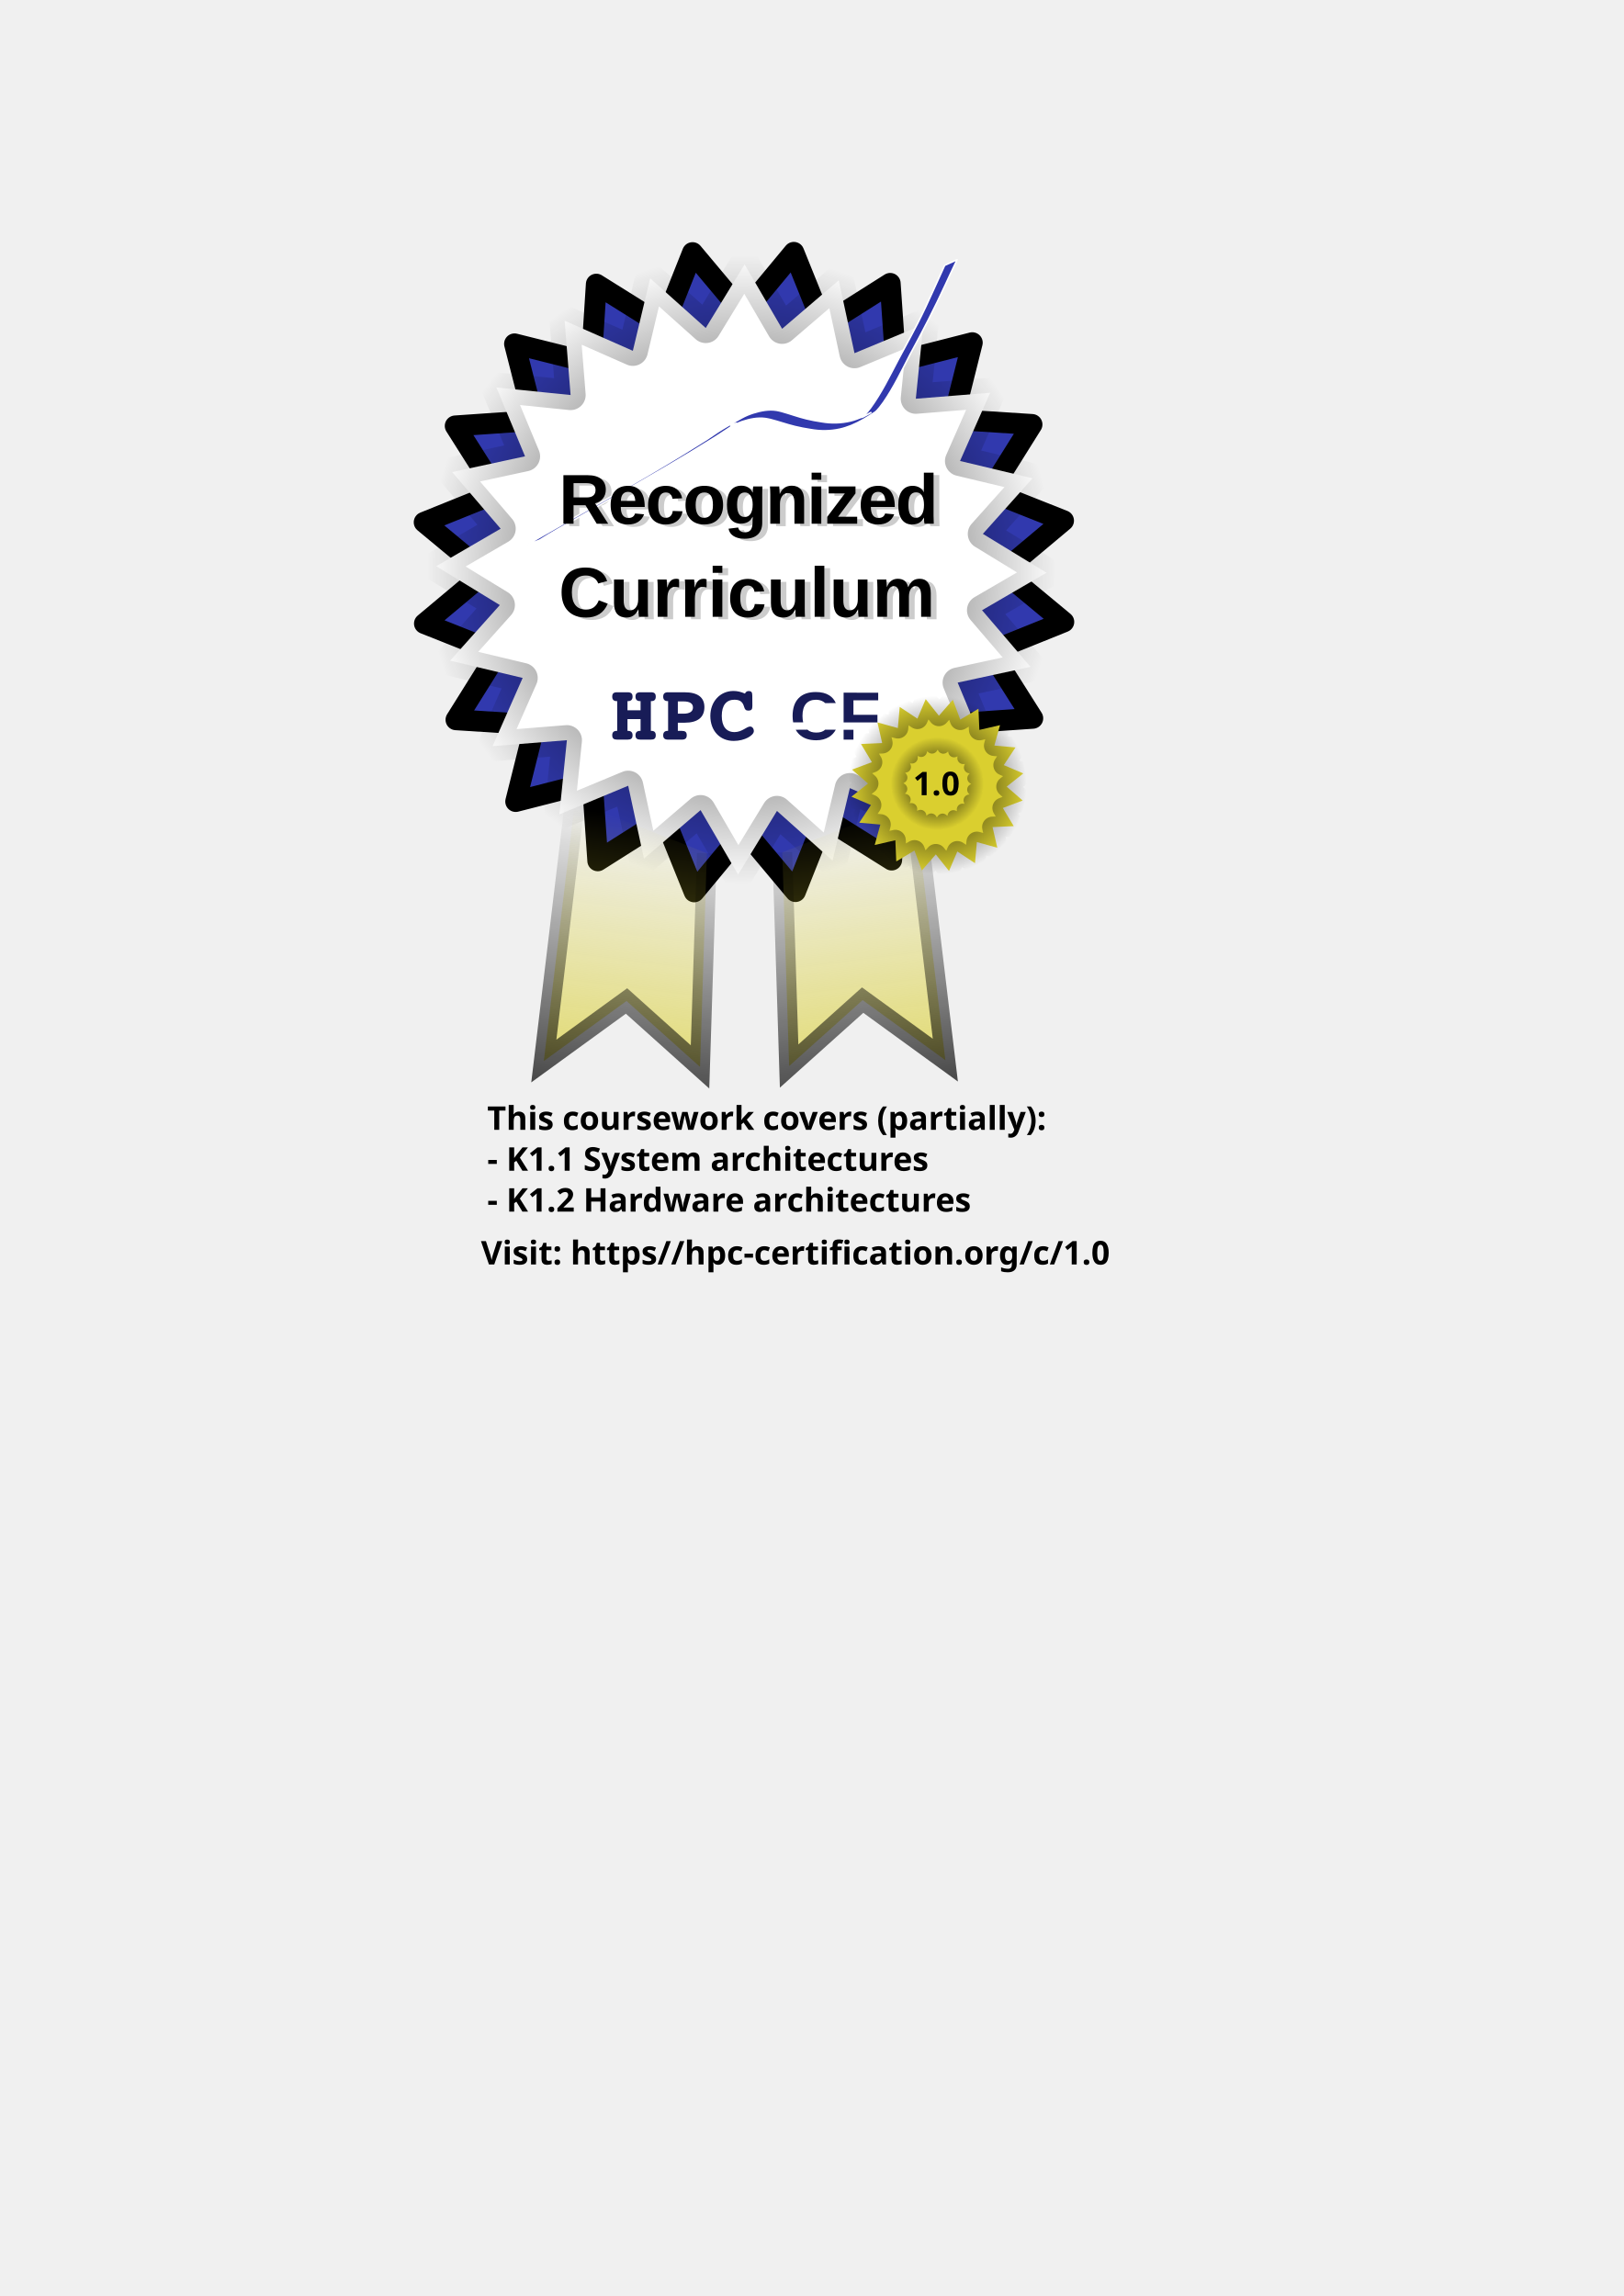
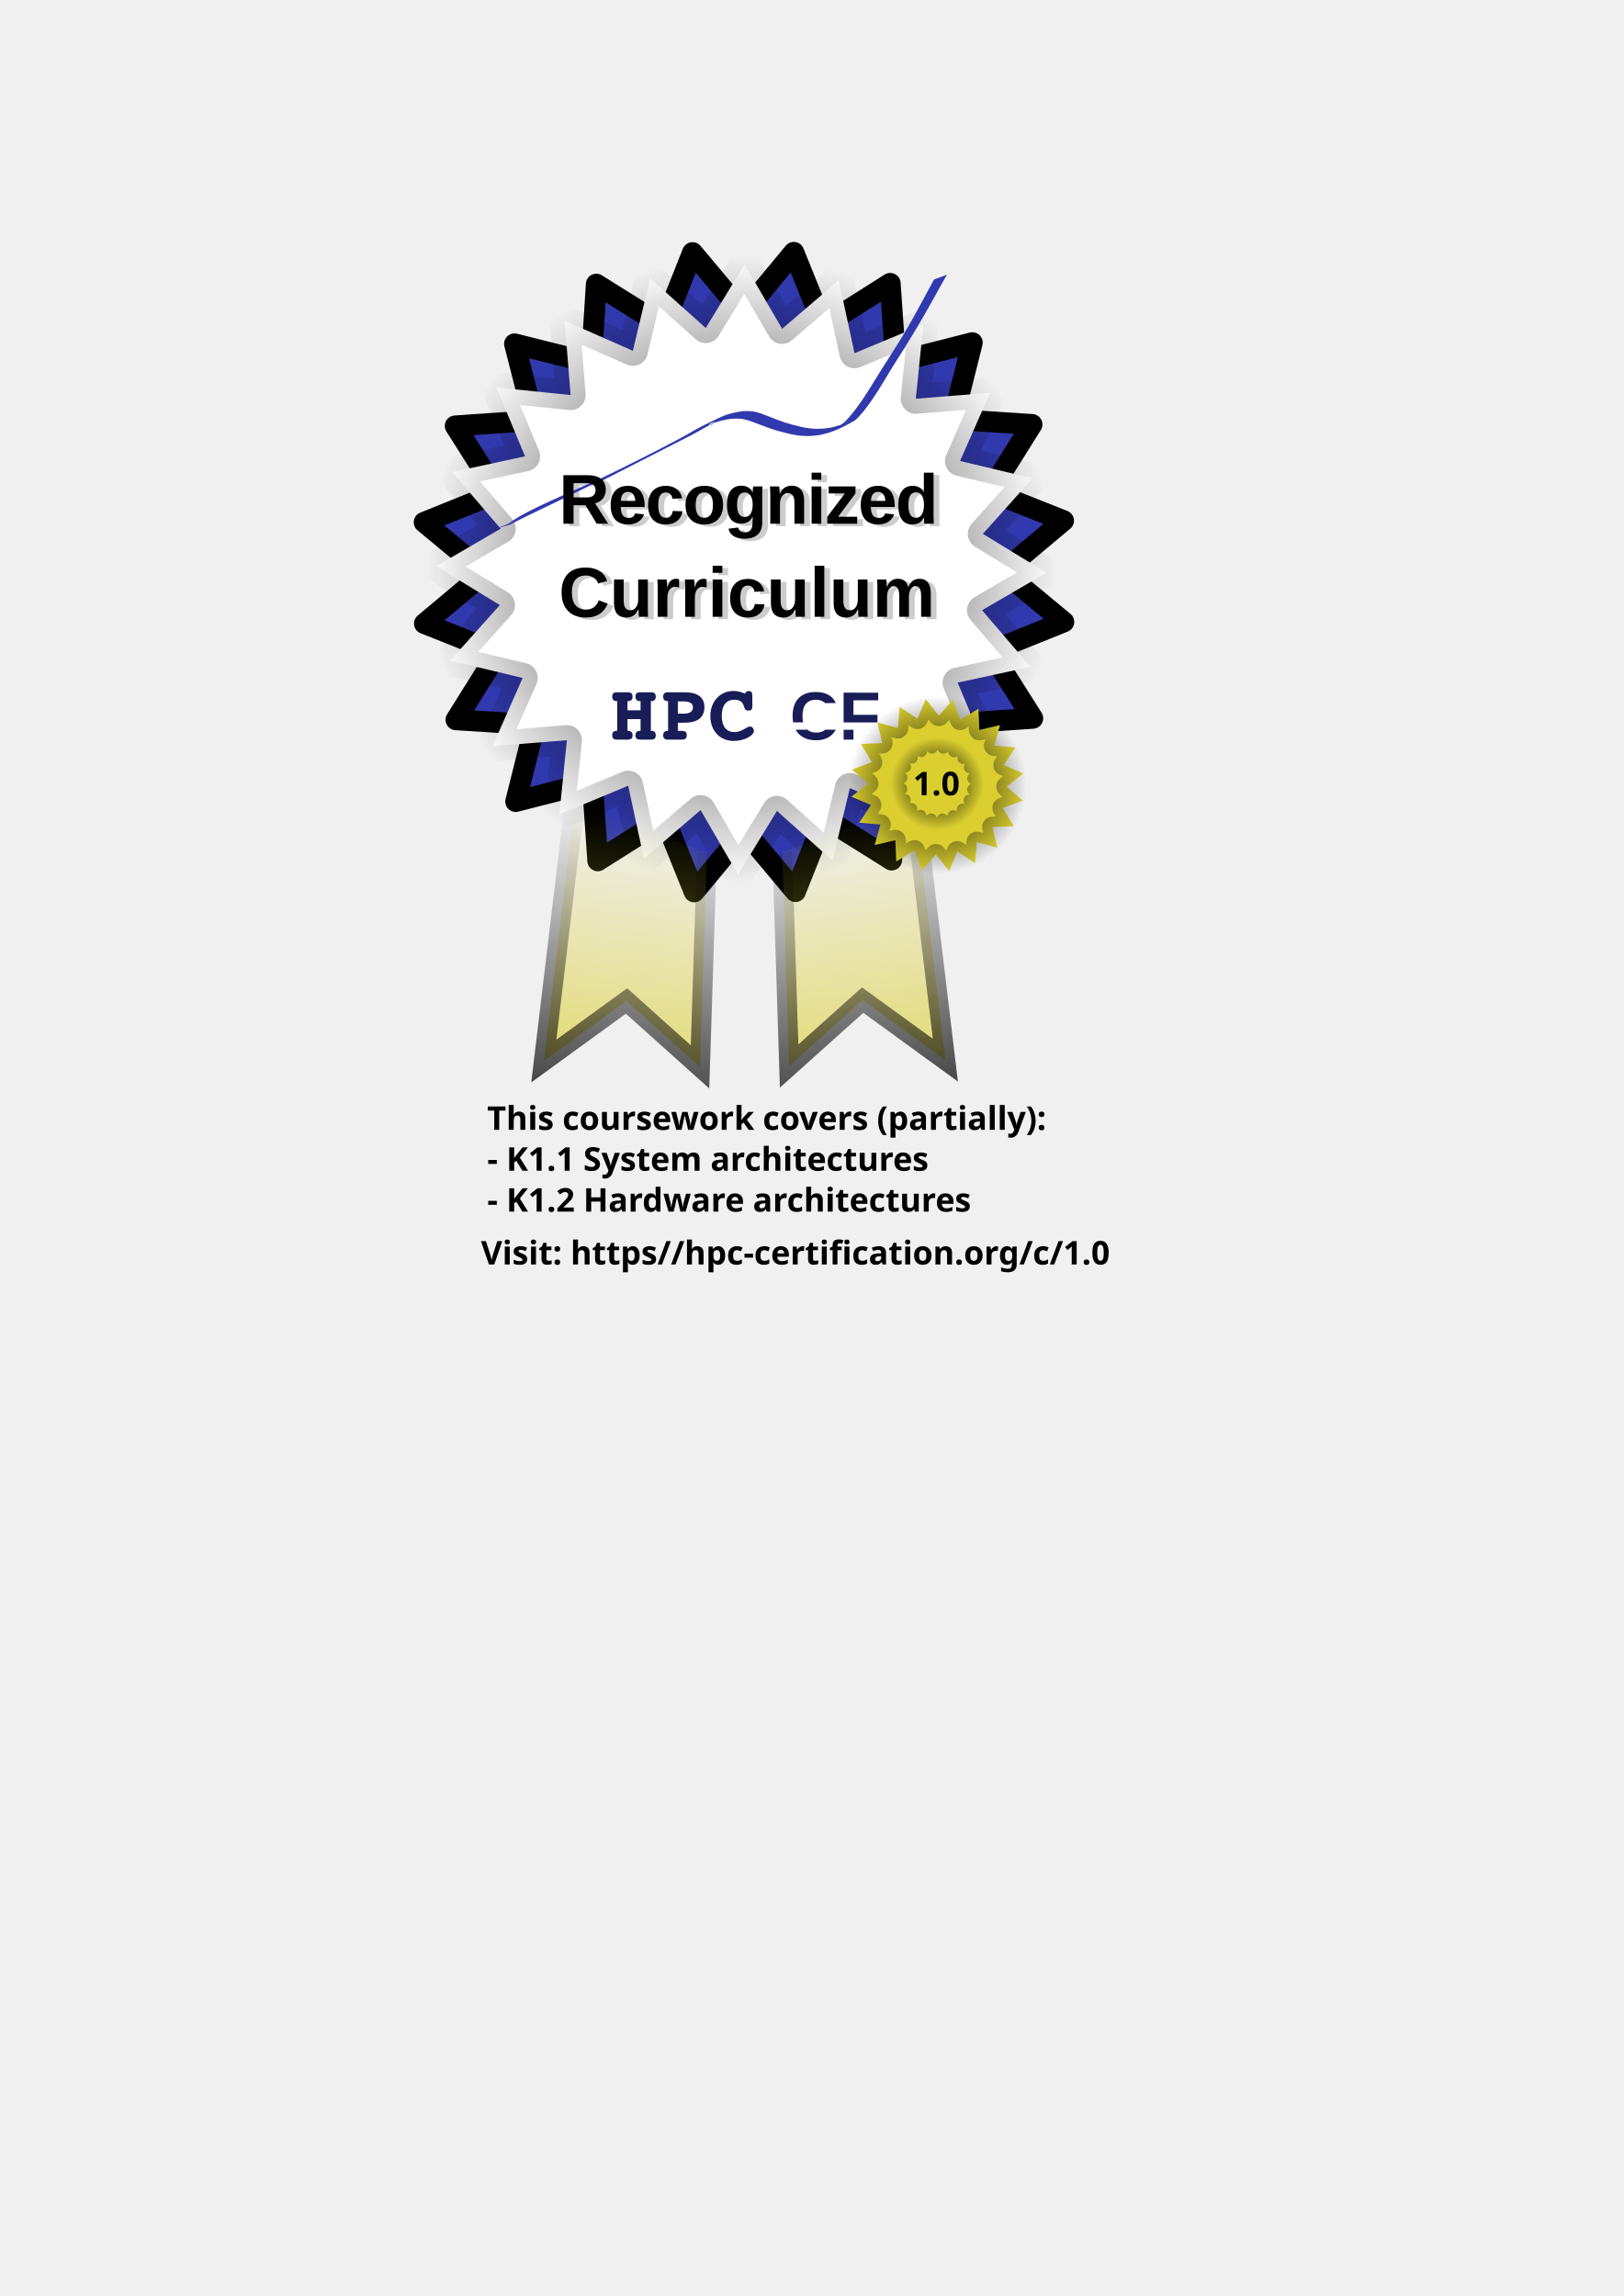
<svg xmlns="http://www.w3.org/2000/svg" xmlns:xlink="http://www.w3.org/1999/xlink" width="210mm" height="297mm" viewBox="0 0 210 297" version="1.1" id="svg8">
  <defs id="defs2">
    <linearGradient id="linearGradient3278">
      <stop style="stop-color:#000000;stop-opacity:1;" offset="0" id="stop3274" />
      <stop style="stop-color:#000000;stop-opacity:0;" offset="1" id="stop3276" />
    </linearGradient>
    <linearGradient id="linearGradient3270">
      <stop style="stop-color:#dacf2f;stop-opacity:1;" offset="0" id="stop3266" />
      <stop style="stop-color:#dacf2f;stop-opacity:0;" offset="1" id="stop3268" />
    </linearGradient>
    <linearGradient id="linearGradient3234">
      <stop style="stop-color:#000000;stop-opacity:1;" offset="0" id="stop3230" />
      <stop style="stop-color:#000000;stop-opacity:0;" offset="1" id="stop3232" />
    </linearGradient>
    <linearGradient id="linearGradient1099">
      <stop style="stop-color:#000000;stop-opacity:1;" offset="0" id="stop1095" />
      <stop style="stop-color:#000000;stop-opacity:0;" offset="1" id="stop1097" />
    </linearGradient>
    <radialGradient xlink:href="#linearGradient1099" id="radialGradient1109" cx="107.723" cy="128.423" fx="107.723" fy="128.423" r="43.116" gradientUnits="userSpaceOnUse" />
    <linearGradient xlink:href="#linearGradient3234" id="linearGradient3238" x1="113.095" y1="182.455" x2="144.457" y2="182.455" gradientUnits="userSpaceOnUse" />
    <linearGradient xlink:href="#linearGradient3270" id="linearGradient3272" x1="131.95" y1="229.352" x2="123.404" y2="161.001" gradientUnits="userSpaceOnUse" gradientTransform="matrix(0.7411536,0,0,0.7411536,-137.6629,-11.27797)" />
    <linearGradient xlink:href="#linearGradient3278" id="linearGradient3280" x1="131.95" y1="229.352" x2="123.404" y2="161.001" gradientUnits="userSpaceOnUse" gradientTransform="matrix(0.7411536,0,0,0.7411536,-137.6629,-11.27797)" />
    <linearGradient xlink:href="#linearGradient3270" id="linearGradient3284" gradientUnits="userSpaceOnUse" x1="131.95" y1="229.352" x2="123.404" y2="161.001" gradientTransform="matrix(-0.7411536,0,0,0.7411536,22.12745,-11.1665)" />
    <linearGradient xlink:href="#linearGradient3278" id="linearGradient3286" gradientUnits="userSpaceOnUse" x1="131.95" y1="229.352" x2="123.404" y2="161.001" gradientTransform="matrix(-0.7411536,0,0,0.7411536,22.12745,-11.1665)" />
    <radialGradient xlink:href="#linearGradient1099" id="radialGradient3290" gradientUnits="userSpaceOnUse" cx="107.723" cy="128.423" fx="107.723" fy="128.423" r="43.116" />
    <radialGradient xlink:href="#linearGradient1099" id="radialGradient3304" gradientUnits="userSpaceOnUse" cx="107.723" cy="128.423" fx="107.723" fy="128.423" r="43.116" />
    <radialGradient xlink:href="#linearGradient1099" id="radialGradient3503" gradientUnits="userSpaceOnUse" cx="107.723" cy="128.423" fx="107.723" fy="128.423" r="43.116" />
    <linearGradient xlink:href="#linearGradient3270" id="linearGradient3505" gradientUnits="userSpaceOnUse" gradientTransform="matrix(0.7411536,0,0,0.7411536,16.40422,-13.53419)" x1="131.95" y1="229.352" x2="123.404" y2="161.001" />
    <linearGradient xlink:href="#linearGradient3278" id="linearGradient3507" gradientUnits="userSpaceOnUse" gradientTransform="matrix(0.7411536,0,0,0.7411536,16.40422,-13.53419)" x1="131.95" y1="229.352" x2="123.404" y2="161.001" />
    <linearGradient xlink:href="#linearGradient3270" id="linearGradient3509" gradientUnits="userSpaceOnUse" gradientTransform="matrix(-0.7411536,0,0,0.7411536,176.1946,-13.42271)" x1="131.95" y1="229.352" x2="123.404" y2="161.001" />
    <linearGradient xlink:href="#linearGradient3278" id="linearGradient3511" gradientUnits="userSpaceOnUse" gradientTransform="matrix(-0.7411536,0,0,0.7411536,176.1946,-13.42271)" x1="131.95" y1="229.352" x2="123.404" y2="161.001" />
    <radialGradient xlink:href="#linearGradient3234" id="radialGradient3513" gradientUnits="userSpaceOnUse" cx="107.723" cy="128.423" fx="107.723" fy="128.423" r="43.116" />
    <radialGradient xlink:href="#linearGradient1099" id="radialGradient3515" gradientUnits="userSpaceOnUse" cx="107.723" cy="128.423" fx="107.723" fy="128.423" r="43.116" />
  </defs>
  <g id="layer1">
    <path style="opacity:1;fill:#dacf2f;fill-opacity:1;stroke:#000000;stroke-width:2.7;stroke-linejoin:round;stroke-miterlimit:4;stroke-dasharray:none;stroke-dashoffset:0;stroke-opacity:1" id="path845" d="m 139.851,155.259 -10.101,-1.611 0.235,10.225 -9.108,-4.653 -2.936,9.798 -7.225,-7.24 -5.82,8.411 -4.634,-9.118 -8.134,6.201 -1.589,-10.104 -9.652,3.384 1.611,-10.101 -10.225,0.235 4.653,-9.108 -9.798,-2.936 7.24,-7.225 -8.411,-5.82 9.118,-4.634 -6.201,-8.134 10.104,-1.589 -3.384,-9.652 10.101,1.611 -0.235,-10.225 9.108,4.653 2.936,-9.798 7.225,7.24 5.82,-8.411 4.634,9.118 8.134,-6.201 1.589,10.104 9.652,-3.384 -1.611,10.101 10.225,-0.235 -4.653,9.108 9.798,2.936 -7.24,7.225 8.411,5.82 -9.118,4.634 6.201,8.134 -10.104,1.589 z" transform="rotate(4.982622,624.3819,-1800.324)" />
    <path transform="matrix(0.9117914,0.2399282,-0.2399282,0.9117914,-125.5937,-67.02195)" d="m 139.851,155.259 -10.101,-1.611 0.235,10.225 -9.108,-4.653 -2.936,9.798 -7.225,-7.24 -5.82,8.411 -4.634,-9.118 -8.134,6.201 -1.589,-10.104 -9.652,3.384 1.611,-10.101 -10.225,0.235 4.653,-9.108 -9.798,-2.936 7.24,-7.225 -8.411,-5.82 9.118,-4.634 -6.201,-8.134 10.104,-1.589 -3.384,-9.652 10.101,1.611 -0.235,-10.225 9.108,4.653 2.936,-9.798 7.225,7.24 5.82,-8.411 4.634,9.118 8.134,-6.201 1.589,10.104 9.652,-3.384 -1.611,10.101 10.225,-0.235 -4.653,9.108 9.798,2.936 -7.24,7.225 8.411,5.82 -9.118,4.634 6.201,8.134 -10.104,1.589 z" id="path1089" style="opacity:1;fill:#ffffff;fill-opacity:1;stroke:url(#radialGradient1109);stroke-width:4.136;stroke-linejoin:round;stroke-miterlimit:4;stroke-dasharray:none;stroke-dashoffset:0;stroke-opacity:1" />
    <path id="path870" d="m -35.829,105.786 4.028,33.608 -10.697,-7.768 -9.508,8.53 -0.886,-27.642" style="fill:url(#linearGradient3272);fill-opacity:1;fill-rule:evenodd;stroke:url(#linearGradient3280);stroke-width:2.565;stroke-linecap:butt;stroke-linejoin:miter;stroke-miterlimit:4;stroke-dasharray:none;stroke-opacity:1" />
    <text xml:space="preserve" style="color:#000000;font-style:normal;font-variant:normal;font-weight:bold;font-stretch:normal;font-size:4.233px;line-height:125%;font-family:'Abyssinica SIL';-inkscape-font-specification:'Abyssinica SIL Bold';text-indent:0;text-align:start;text-decoration:none;text-decoration-line:none;text-decoration-style:solid;text-decoration-color:#000000;letter-spacing:0px;word-spacing:0px;text-transform:none;writing-mode:lr-tb;direction:ltr;baseline-shift:baseline;text-anchor:start;white-space:normal;clip-rule:nonzero;display:inline;overflow:visible;visibility:visible;opacity:1;isolation:auto;mix-blend-mode:normal;color-interpolation:sRGB;color-interpolation-filters:linearRGB;solid-color:#000000;solid-opacity:1;fill:#000000;fill-opacity:1;fill-rule:nonzero;stroke:none;stroke-width:0.265px;stroke-linecap:butt;stroke-linejoin:miter;stroke-miterlimit:4;stroke-dasharray:none;stroke-dashoffset:0;stroke-opacity:1;color-rendering:auto;image-rendering:auto;shape-rendering:auto;text-rendering:auto;enable-background:accumulate" x="63.021" y="146.146" id="text874">
      <tspan x="63.021" y="146.146" style="stroke-width:0.265px" id="tspan876">This coursework covers (partially):</tspan>
      <tspan x="63.021" y="151.437" style="stroke-width:0.265px" id="tspan3310">- K1.1 System architectures</tspan>
      <tspan x="63.021" y="156.729" style="stroke-width:0.265px" id="tspan3314">- K1.2 Hardware architectures</tspan>
      <tspan x="63.021" y="162.021" style="stroke-width:0.265px" id="tspan3318" />
    </text>
    <path style="fill:url(#linearGradient3284);fill-opacity:1;fill-rule:evenodd;stroke:url(#linearGradient3286);stroke-width:2.565;stroke-linecap:butt;stroke-linejoin:miter;stroke-miterlimit:4;stroke-dasharray:none;stroke-opacity:1" d="m -79.706,105.897 -4.028,33.608 10.697,-7.768 9.508,8.53 0.886,-27.642" id="path3282" />
    <path style="opacity:1;fill:#dacf2f;fill-opacity:1;stroke:url(#radialGradient3290);stroke-width:10.079;stroke-linejoin:round;stroke-miterlimit:4;stroke-dasharray:none;stroke-dashoffset:0;stroke-opacity:1" id="path3288" d="m 139.851,155.259 -10.101,-1.611 0.235,10.225 -9.108,-4.653 -2.936,9.798 -7.225,-7.24 -5.82,8.411 -4.634,-9.118 -8.134,6.201 -1.589,-10.104 -9.652,3.384 1.611,-10.101 -10.225,0.235 4.653,-9.108 -9.798,-2.936 7.24,-7.225 -8.411,-5.82 9.118,-4.634 -6.201,-8.134 10.104,-1.589 -3.384,-9.652 10.101,1.611 -0.235,-10.225 9.108,4.653 2.936,-9.798 7.225,7.24 5.82,-8.411 4.634,9.118 8.134,-6.201 1.589,10.104 9.652,-3.384 -1.611,10.101 10.225,-0.235 -4.653,9.108 9.798,2.936 -7.24,7.225 8.411,5.82 -9.118,4.634 6.201,8.134 -10.104,1.589 z" transform="matrix(0.2439531,0.110702,-0.110702,0.2439531,-44.89706,60.55463)" />
    <g aria-label="HPC CF" style="color:#000000;font-style:normal;font-variant:normal;font-weight:bold;font-stretch:normal;font-size:4.233px;line-height:125%;font-family:'Abyssinica SIL';-inkscape-font-specification:'Abyssinica SIL Bold';text-indent:0;text-align:start;text-decoration:none;text-decoration-line:none;text-decoration-style:solid;text-decoration-color:#000000;letter-spacing:0px;word-spacing:0px;text-transform:none;writing-mode:lr-tb;direction:ltr;baseline-shift:baseline;text-anchor:start;white-space:normal;clip-rule:nonzero;display:inline;overflow:visible;visibility:visible;opacity:1;isolation:auto;mix-blend-mode:normal;color-interpolation:sRGB;color-interpolation-filters:linearRGB;solid-color:#000000;solid-opacity:1;fill:#000000;fill-opacity:1;fill-rule:nonzero;stroke:none;stroke-width:0.127px;stroke-linecap:butt;stroke-linejoin:miter;stroke-miterlimit:4;stroke-dasharray:none;stroke-dashoffset:0;stroke-opacity:1;color-rendering:auto;image-rendering:auto;shape-rendering:auto;text-rendering:auto;enable-background:accumulate" id="text877" transform="matrix(2.076586,0,0,2.076586,-459.2272,-203.701)">
      <path d="m 187.553,144.897 h -0.677 v -0.474 c 0.013,0 0.021,0 0.034,0 0.148,0 0.229,-0.08 0.229,-0.229 0,-0.169 -0.085,-0.229 -0.262,-0.229 h -0.533 c -0.178,0 -0.258,0.059 -0.258,0.229 0,0.148 0.076,0.229 0.224,0.229 0.013,0 0.021,0 0.034,0 v 1.541 c -0.013,0 -0.025,0 -0.034,0 -0.148,0 -0.224,0.076 -0.224,0.224 0,0.174 0.085,0.229 0.258,0.229 h 0.533 c 0.174,0 0.262,-0.055 0.262,-0.229 0,-0.148 -0.08,-0.224 -0.229,-0.224 -0.008,0 -0.021,0 -0.034,0 v -0.61 h 0.677 v 0.61 c -0.013,0 -0.025,0 -0.034,0 -0.148,0 -0.229,0.076 -0.229,0.224 0,0.174 0.089,0.229 0.262,0.229 h 0.533 c 0.174,0 0.254,-0.055 0.254,-0.229 0,-0.148 -0.072,-0.224 -0.22,-0.224 -0.008,0 -0.021,0 -0.034,0 v -1.541 c 0.013,0 0.021,0 0.034,0 0.148,0 0.22,-0.08 0.22,-0.229 0,-0.169 -0.076,-0.229 -0.254,-0.229 h -0.533 c -0.178,0 -0.262,0.059 -0.262,0.229 0,0.148 0.08,0.229 0.229,0.229 0.013,0 0.021,0 0.034,0 z" style="font-style:normal;font-variant:normal;font-weight:bold;font-stretch:normal;font-family:'Courier 10 Pitch';-inkscape-font-specification:'Courier 10 Pitch Bold';fill:#181c57;stroke-width:0.127px" id="path918" />
      <path d="m 189.482,144.439 h 0.292 c 0.326,0 0.491,0.106 0.491,0.313 0,0.207 -0.165,0.322 -0.491,0.322 h -0.292 z m 0.351,-0.474 h -0.855 c -0.169,0 -0.254,0.064 -0.254,0.229 0,0.148 0.08,0.229 0.224,0.229 0.008,0 0.021,0 0.03,0 v 1.541 c -0.013,0 -0.021,0 -0.034,0 -0.14,0 -0.22,0.08 -0.22,0.224 0,0.169 0.085,0.229 0.254,0.229 h 0.711 c 0.169,0 0.254,-0.059 0.254,-0.229 0,-0.169 -0.085,-0.224 -0.254,-0.224 h -0.207 v -0.423 h 0.351 c 0.682,0 1.024,-0.279 1.024,-0.809 0,-0.5 -0.343,-0.766 -1.024,-0.766 z" style="font-style:normal;font-variant:normal;font-weight:bold;font-stretch:normal;font-family:'Courier 10 Pitch';-inkscape-font-specification:'Courier 10 Pitch Bold';fill:#181c57;stroke-width:0.127px" id="path920" />
      <path d="m 192.955,144.033 c -0.203,-0.089 -0.394,-0.135 -0.593,-0.135 -0.707,0 -1.198,0.567 -1.198,1.291 0,0.762 0.483,1.295 1.211,1.295 0.572,0 1.041,-0.288 1.041,-0.508 0,-0.135 -0.085,-0.237 -0.191,-0.237 -0.186,0 -0.419,0.288 -0.809,0.288 -0.423,0 -0.66,-0.292 -0.66,-0.838 0,-0.55 0.237,-0.838 0.656,-0.838 0.305,0 0.432,0.127 0.5,0.368 0.038,0.131 0.085,0.195 0.212,0.195 0.174,0 0.216,-0.064 0.216,-0.241 l -0.004,-0.538 c 0,-0.178 -0.055,-0.233 -0.186,-0.233 -0.093,0 -0.144,0.038 -0.195,0.131 z" style="font-style:normal;font-variant:normal;font-weight:bold;font-stretch:normal;font-family:'Courier 10 Pitch';-inkscape-font-specification:'Courier 10 Pitch Bold';fill:#181c57;stroke-width:0.127px" id="path922" />
    </g>
    <g id="g966" transform="matrix(0.6110679,0,0,0.6110679,-124.6682,27.47601)" style="stroke-width:1.636">
      <path id="path924" style="color:#000000;font-style:normal;font-variant:normal;font-weight:bold;font-stretch:normal;font-size:3.528px;line-height:123%;font-family:Arimo;-inkscape-font-specification:'Arimo Bold';text-indent:0;text-align:start;text-decoration:none;text-decoration-line:none;text-decoration-style:solid;text-decoration-color:#000000;letter-spacing:0px;word-spacing:0px;text-transform:none;writing-mode:lr-tb;direction:ltr;baseline-shift:baseline;text-anchor:start;white-space:normal;clip-rule:nonzero;display:inline;overflow:visible;visibility:visible;opacity:1;isolation:auto;mix-blend-mode:normal;color-interpolation:sRGB;color-interpolation-filters:linearRGB;solid-color:#000000;solid-opacity:1;fill:#181c57;fill-opacity:1;fill-rule:nonzero;stroke:none;stroke-width:0.433px;stroke-linecap:butt;stroke-linejoin:miter;stroke-miterlimit:4;stroke-dasharray:none;stroke-dashoffset:0;stroke-opacity:1;color-rendering:auto;image-rendering:auto;shape-rendering:auto;text-rendering:auto;enable-background:accumulate" d="m 116.7,116.215 c -0.062,-0.345 -0.097,-0.733 -0.097,-1.129 0,-1.354 0.349,-2.394 1.048,-3.12 0.699,-0.726 1.711,-1.089 3.038,-1.089 0.968,0 1.756,0.195 2.365,0.585 0.509,0.323 0.891,0.774 1.146,1.354 l -1.857,0.014 c -0.087,-0.082 -0.184,-0.157 -0.291,-0.225 -0.375,-0.246 -0.818,-0.369 -1.329,-0.369 -0.78,0 -1.374,0.242 -1.78,0.726 -0.402,0.484 -0.603,1.192 -0.603,2.125 0,0.396 0.05,0.812 0.122,1.13 m 0.748,1.281 c 0.401,0.357 0.891,0.51 1.553,0.51 l -1e-4,7.5e-4 c 0.63,0 1.149,-0.118 1.547,-0.501 l 1.895,-0.007 c -0.305,0.552 -0.703,0.981 -1.193,1.285 -0.624,0.386 -1.374,0.58 -2.248,0.58 -1.327,0 -2.353,-0.375 -3.079,-1.124 -0.209,-0.218 -0.387,-0.46 -0.536,-0.728" />
      <path id="path926" style="color:#000000;font-style:normal;font-variant:normal;font-weight:bold;font-stretch:normal;font-size:3.528px;line-height:123%;font-family:Arimo;-inkscape-font-specification:'Arimo Bold';text-indent:0;text-align:start;text-decoration:none;text-decoration-line:none;text-decoration-style:solid;text-decoration-color:#000000;letter-spacing:0px;word-spacing:0px;text-transform:none;writing-mode:lr-tb;direction:ltr;baseline-shift:baseline;text-anchor:start;white-space:normal;clip-rule:nonzero;display:inline;overflow:visible;visibility:visible;opacity:1;isolation:auto;mix-blend-mode:normal;color-interpolation:sRGB;color-interpolation-filters:linearRGB;solid-color:#000000;solid-opacity:1;fill:#181c57;fill-opacity:1;fill-rule:nonzero;stroke:none;stroke-width:0.433px;stroke-linecap:butt;stroke-linejoin:miter;stroke-miterlimit:4;stroke-dasharray:none;stroke-dashoffset:0;stroke-opacity:1;color-rendering:auto;image-rendering:auto;shape-rendering:auto;text-rendering:auto;enable-background:accumulate" d="m 125.575,116.22 v -5.232 l 6.084,0.014 v 1.335 h -4.355 v 2.552 h 4.221 v 1.335 h -4.221 m 0,1.288 v 1.738 h -1.727 l -0.002,-1.738" />
      <text xml:space="preserve" style="color:#000000;font-style:normal;font-variant:normal;font-weight:bold;font-stretch:normal;font-size:6.928px;line-height:125%;font-family:'Abyssinica SIL';-inkscape-font-specification:'Abyssinica SIL Bold';text-indent:0;text-align:start;text-decoration:none;text-decoration-line:none;text-decoration-style:solid;text-decoration-color:#000000;letter-spacing:0px;word-spacing:0px;text-transform:none;writing-mode:lr-tb;direction:ltr;baseline-shift:baseline;text-anchor:start;white-space:normal;clip-rule:nonzero;display:inline;overflow:visible;visibility:visible;opacity:1;isolation:auto;mix-blend-mode:normal;color-interpolation:sRGB;color-interpolation-filters:linearRGB;solid-color:#000000;solid-opacity:1;fill:#000000;fill-opacity:1;fill-rule:nonzero;stroke:none;stroke-width:0.433px;stroke-linecap:butt;stroke-linejoin:miter;stroke-miterlimit:4;stroke-dasharray:none;stroke-dashoffset:0;stroke-opacity:1;color-rendering:auto;image-rendering:auto;shape-rendering:auto;text-rendering:auto;enable-background:accumulate" x="100.169" y="130.221" id="text3328">
        <tspan id="tspan3326" x="100.169" y="136.935" style="stroke-width:0.433px" />
      </text>
    </g>
    <path style="opacity:1;fill:#dacf2f;fill-opacity:1;stroke:url(#radialGradient3304);stroke-width:10.73;stroke-linejoin:round;stroke-miterlimit:4;stroke-dasharray:none;stroke-dashoffset:0;stroke-opacity:1" id="path3302" d="m 139.851,155.259 -10.101,-1.611 0.235,10.225 -9.108,-4.653 -2.936,9.798 -7.225,-7.24 -5.82,8.411 -4.634,-9.118 -8.134,6.201 -1.589,-10.104 -9.652,3.384 1.611,-10.101 -10.225,0.235 4.653,-9.108 -9.798,-2.936 7.24,-7.225 -8.411,-5.82 9.118,-4.634 -6.201,-8.134 10.104,-1.589 -3.384,-9.652 10.101,1.611 -0.235,-10.225 9.108,4.653 2.936,-9.798 7.225,7.24 5.82,-8.411 4.634,9.118 8.134,-6.201 1.589,10.104 9.652,-3.384 -1.611,10.101 10.225,-0.235 -4.653,9.108 9.798,2.936 -7.24,7.225 8.411,5.82 -9.118,4.634 6.201,8.134 -10.104,1.589 z" transform="matrix(0.1351877,0.03557319,-0.03557319,0.1351877,-42.83901,82.42255)" />
    <text xml:space="preserve" style="color:#000000;font-style:normal;font-variant:normal;font-weight:bold;font-stretch:normal;font-size:9.961px;line-height:125%;font-family:'Abyssinica SIL';-inkscape-font-specification:'Abyssinica SIL Bold';text-indent:0;text-align:start;text-decoration:none;text-decoration-line:none;text-decoration-style:solid;text-decoration-color:#000000;letter-spacing:0px;word-spacing:0px;text-transform:none;writing-mode:lr-tb;direction:ltr;baseline-shift:baseline;text-anchor:start;white-space:normal;clip-rule:nonzero;display:inline;overflow:visible;visibility:visible;opacity:1;isolation:auto;mix-blend-mode:normal;color-interpolation:sRGB;color-interpolation-filters:linearRGB;solid-color:#000000;solid-opacity:1;fill:#000000;fill-opacity:1;fill-rule:nonzero;stroke:none;stroke-width:0.265px;stroke-linecap:butt;stroke-linejoin:miter;stroke-miterlimit:4;stroke-dasharray:none;stroke-dashoffset:0;stroke-opacity:1;color-rendering:auto;image-rendering:auto;shape-rendering:auto;text-rendering:auto;enable-background:accumulate" x="-83.916" y="70.74" id="text3324">
      <tspan id="tspan3322" x="-83.916" y="70.74" style="font-style:normal;font-variant:normal;font-weight:bold;font-stretch:normal;font-family:Arimo;-inkscape-font-specification:'Arimo Bold';letter-spacing:-0.245px;word-spacing:-0.245px;stroke-width:0.265px">Recognized</tspan>
      <tspan x="-83.916" y="83.874" style="font-style:normal;font-variant:normal;font-weight:bold;font-stretch:normal;font-family:Arimo;-inkscape-font-specification:'Arimo Bold';letter-spacing:0.002px;word-spacing:0.002px;stroke-width:0.265px" id="tspan3353">Curriculum</tspan>
    </text>
    <text xml:space="preserve" style="color:#000000;font-style:normal;font-variant:normal;font-weight:bold;font-stretch:normal;font-size:4.233px;line-height:125%;font-family:'Abyssinica SIL';-inkscape-font-specification:'Abyssinica SIL Bold';text-indent:0;text-align:start;text-decoration:none;text-decoration-line:none;text-decoration-style:solid;text-decoration-color:#000000;letter-spacing:0px;word-spacing:0px;text-transform:none;writing-mode:lr-tb;direction:ltr;baseline-shift:baseline;text-anchor:start;white-space:normal;clip-rule:nonzero;display:inline;overflow:visible;visibility:visible;opacity:1;isolation:auto;mix-blend-mode:normal;color-interpolation:sRGB;color-interpolation-filters:linearRGB;solid-color:#000000;solid-opacity:1;fill:#000000;fill-opacity:1;fill-rule:nonzero;stroke:none;stroke-width:0.265px;stroke-linecap:butt;stroke-linejoin:miter;stroke-miterlimit:4;stroke-dasharray:none;stroke-dashoffset:0;stroke-opacity:1;color-rendering:auto;image-rendering:auto;shape-rendering:auto;text-rendering:auto;enable-background:accumulate" x="-35.973" y="105.128" id="text3332">
      <tspan id="tspan3330" x="-35.973" y="105.128" style="stroke-width:0.265px">1.0</tspan>
    </text>
    <path transform="rotate(4.982622,727.3436,-30.93187)" d="m 139.851,155.259 -10.101,-1.611 0.235,10.225 -9.108,-4.653 -2.936,9.798 -7.225,-7.24 -5.82,8.411 -4.634,-9.118 -8.134,6.201 -1.589,-10.104 -9.652,3.384 1.611,-10.101 -10.225,0.235 4.653,-9.108 -9.798,-2.936 7.24,-7.225 -8.411,-5.82 9.118,-4.634 -6.201,-8.134 10.104,-1.589 -3.384,-9.652 10.101,1.611 -0.235,-10.225 9.108,4.653 2.936,-9.798 7.225,7.24 5.82,-8.411 4.634,9.118 8.134,-6.201 1.589,10.104 9.652,-3.384 -1.611,10.101 10.225,-0.235 -4.653,9.108 9.798,2.936 -7.24,7.225 8.411,5.82 -9.118,4.634 6.201,8.134 -10.104,1.589 z" id="path3463" style="opacity:1;fill:#3139ae;fill-opacity:1;stroke:#000000;stroke-width:2.7;stroke-linejoin:round;stroke-miterlimit:4;stroke-dasharray:none;stroke-dashoffset:0;stroke-opacity:1" />
    <path style="opacity:1;fill:#ffffff;fill-opacity:1;stroke:url(#radialGradient3503);stroke-width:4.136;stroke-linejoin:round;stroke-miterlimit:4;stroke-dasharray:none;stroke-dashoffset:0;stroke-opacity:1" id="path3465" d="m 139.851,155.259 -10.101,-1.611 0.235,10.225 -9.108,-4.653 -2.936,9.798 -7.225,-7.24 -5.82,8.411 -4.634,-9.118 -8.134,6.201 -1.589,-10.104 -9.652,3.384 1.611,-10.101 -10.225,0.235 4.653,-9.108 -9.798,-2.936 7.24,-7.225 -8.411,-5.82 9.118,-4.634 -6.201,-8.134 10.104,-1.589 -3.384,-9.652 10.101,1.611 -0.235,-10.225 9.108,4.653 2.936,-9.798 7.225,7.24 5.82,-8.411 4.634,9.118 8.134,-6.201 1.589,10.104 9.652,-3.384 -1.611,10.101 10.225,-0.235 -4.653,9.108 9.798,2.936 -7.24,7.225 8.411,5.82 -9.118,4.634 6.201,8.134 -10.104,1.589 z" transform="matrix(0.9117914,0.2399282,-0.2399282,0.9117914,28.47343,-69.27817)" />
    <path style="fill:url(#linearGradient3505);fill-opacity:1;fill-rule:evenodd;stroke:url(#linearGradient3507);stroke-width:2.565;stroke-linecap:butt;stroke-linejoin:miter;stroke-miterlimit:4;stroke-dasharray:none;stroke-opacity:1" d="m 118.238,103.529 4.028,33.608 -10.697,-7.768 -9.508,8.53 -0.886,-27.642" id="path3467" />
    <path id="path3469" d="m 74.361,103.641 -4.028,33.608 10.697,-7.768 9.508,8.53 0.886,-27.642" style="fill:url(#linearGradient3509);fill-opacity:1;fill-rule:evenodd;stroke:url(#linearGradient3511);stroke-width:2.565;stroke-linecap:butt;stroke-linejoin:miter;stroke-miterlimit:4;stroke-dasharray:none;stroke-opacity:1" />
    <path transform="matrix(0.2439531,0.110702,-0.110702,0.2439531,109.1701,58.29842)" d="m 139.851,155.259 -10.101,-1.611 0.235,10.225 -9.108,-4.653 -2.936,9.798 -7.225,-7.24 -5.82,8.411 -4.634,-9.118 -8.134,6.201 -1.589,-10.104 -9.652,3.384 1.611,-10.101 -10.225,0.235 4.653,-9.108 -9.798,-2.936 7.24,-7.225 -8.411,-5.82 9.118,-4.634 -6.201,-8.134 10.104,-1.589 -3.384,-9.652 10.101,1.611 -0.235,-10.225 9.108,4.653 2.936,-9.798 7.225,7.24 5.82,-8.411 4.634,9.118 8.134,-6.201 1.589,10.104 9.652,-3.384 -1.611,10.101 10.225,-0.235 -4.653,9.108 9.798,2.936 -7.24,7.225 8.411,5.82 -9.118,4.634 6.201,8.134 -10.104,1.589 z" id="path3471" style="opacity:1;fill:#dacf2f;fill-opacity:1;stroke:url(#radialGradient3513);stroke-width:10.079;stroke-linejoin:round;stroke-miterlimit:4;stroke-dasharray:none;stroke-dashoffset:0;stroke-opacity:1" />
    <g transform="matrix(2.498687,0,0,2.498687,-385.7888,-270.1757)" id="g3479" style="color:#000000;font-style:normal;font-variant:normal;font-weight:bold;font-stretch:normal;font-size:4.233px;line-height:125%;font-family:'Abyssinica SIL';-inkscape-font-specification:'Abyssinica SIL Bold';text-indent:0;text-align:start;text-decoration:none;text-decoration-line:none;text-decoration-style:solid;text-decoration-color:#000000;letter-spacing:0px;word-spacing:0px;text-transform:none;writing-mode:lr-tb;direction:ltr;baseline-shift:baseline;text-anchor:start;white-space:normal;clip-rule:nonzero;display:inline;overflow:visible;visibility:visible;opacity:1;isolation:auto;mix-blend-mode:normal;color-interpolation:sRGB;color-interpolation-filters:linearRGB;solid-color:#000000;solid-opacity:1;fill:#000000;fill-opacity:1;fill-rule:nonzero;stroke:none;stroke-width:0.106px;stroke-linecap:butt;stroke-linejoin:miter;stroke-miterlimit:4;stroke-dasharray:none;stroke-dashoffset:0;stroke-opacity:1;color-rendering:auto;image-rendering:auto;shape-rendering:auto;text-rendering:auto;enable-background:accumulate" aria-label="HPC CF">
      <path id="path3473" style="font-style:normal;font-variant:normal;font-weight:bold;font-stretch:normal;font-family:'Courier 10 Pitch';-inkscape-font-specification:'Courier 10 Pitch Bold';fill:#181c57;stroke-width:0.106px" d="m 187.553,144.897 h -0.677 v -0.474 c 0.013,0 0.021,0 0.034,0 0.148,0 0.229,-0.08 0.229,-0.229 0,-0.169 -0.085,-0.229 -0.262,-0.229 h -0.533 c -0.178,0 -0.258,0.059 -0.258,0.229 0,0.148 0.076,0.229 0.224,0.229 0.013,0 0.021,0 0.034,0 v 1.541 c -0.013,0 -0.025,0 -0.034,0 -0.148,0 -0.224,0.076 -0.224,0.224 0,0.174 0.085,0.229 0.258,0.229 h 0.533 c 0.174,0 0.262,-0.055 0.262,-0.229 0,-0.148 -0.08,-0.224 -0.229,-0.224 -0.008,0 -0.021,0 -0.034,0 v -0.61 h 0.677 v 0.61 c -0.013,0 -0.025,0 -0.034,0 -0.148,0 -0.229,0.076 -0.229,0.224 0,0.174 0.089,0.229 0.262,0.229 h 0.533 c 0.174,0 0.254,-0.055 0.254,-0.229 0,-0.148 -0.072,-0.224 -0.22,-0.224 -0.008,0 -0.021,0 -0.034,0 v -1.541 c 0.013,0 0.021,0 0.034,0 0.148,0 0.22,-0.08 0.22,-0.229 0,-0.169 -0.076,-0.229 -0.254,-0.229 h -0.533 c -0.178,0 -0.262,0.059 -0.262,0.229 0,0.148 0.08,0.229 0.229,0.229 0.013,0 0.021,0 0.034,0 z" />
      <path id="path3475" style="font-style:normal;font-variant:normal;font-weight:bold;font-stretch:normal;font-family:'Courier 10 Pitch';-inkscape-font-specification:'Courier 10 Pitch Bold';fill:#181c57;stroke-width:0.106px" d="m 189.482,144.439 h 0.292 c 0.326,0 0.491,0.106 0.491,0.313 0,0.207 -0.165,0.322 -0.491,0.322 h -0.292 z m 0.351,-0.474 h -0.855 c -0.169,0 -0.254,0.064 -0.254,0.229 0,0.148 0.08,0.229 0.224,0.229 0.008,0 0.021,0 0.03,0 v 1.541 c -0.013,0 -0.021,0 -0.034,0 -0.14,0 -0.22,0.08 -0.22,0.224 0,0.169 0.085,0.229 0.254,0.229 h 0.711 c 0.169,0 0.254,-0.059 0.254,-0.229 0,-0.169 -0.085,-0.224 -0.254,-0.224 h -0.207 v -0.423 h 0.351 c 0.682,0 1.024,-0.279 1.024,-0.809 0,-0.5 -0.343,-0.766 -1.024,-0.766 z" />
      <path id="path3477" style="font-style:normal;font-variant:normal;font-weight:bold;font-stretch:normal;font-family:'Courier 10 Pitch';-inkscape-font-specification:'Courier 10 Pitch Bold';fill:#181c57;stroke-width:0.106px" d="m 192.955,144.033 c -0.203,-0.089 -0.394,-0.135 -0.593,-0.135 -0.707,0 -1.198,0.567 -1.198,1.291 0,0.762 0.483,1.295 1.211,1.295 0.572,0 1.041,-0.288 1.041,-0.508 0,-0.135 -0.085,-0.237 -0.191,-0.237 -0.186,0 -0.419,0.288 -0.809,0.288 -0.423,0 -0.66,-0.292 -0.66,-0.838 0,-0.55 0.237,-0.838 0.656,-0.838 0.305,0 0.432,0.127 0.5,0.368 0.038,0.131 0.085,0.195 0.212,0.195 0.174,0 0.216,-0.064 0.216,-0.241 l -0.004,-0.538 c 0,-0.178 -0.055,-0.233 -0.186,-0.233 -0.093,0 -0.144,0.038 -0.195,0.131 z" />
    </g>
    <g style="stroke-width:1.36" transform="matrix(0.7352779,0,0,0.7352779,16.77505,7.992005)" id="g3489">
      <path d="m 116.7,116.215 c -0.062,-0.345 -0.097,-0.733 -0.097,-1.129 0,-1.354 0.349,-2.394 1.048,-3.12 0.699,-0.726 1.711,-1.089 3.038,-1.089 0.968,0 1.756,0.195 2.365,0.585 0.509,0.323 0.891,0.774 1.146,1.354 l -1.857,0.014 c -0.087,-0.082 -0.184,-0.157 -0.291,-0.225 -0.375,-0.246 -0.818,-0.369 -1.329,-0.369 -0.78,0 -1.374,0.242 -1.78,0.726 -0.402,0.484 -0.603,1.192 -0.603,2.125 0,0.396 0.05,0.812 0.122,1.13 m 0.748,1.281 c 0.401,0.357 0.891,0.51 1.553,0.51 l -1e-4,7.5e-4 c 0.63,0 1.149,-0.118 1.547,-0.501 l 1.895,-0.007 c -0.305,0.552 -0.703,0.981 -1.193,1.285 -0.624,0.386 -1.374,0.58 -2.248,0.58 -1.327,0 -2.353,-0.375 -3.079,-1.124 -0.209,-0.218 -0.387,-0.46 -0.536,-0.728" style="color:#000000;font-style:normal;font-variant:normal;font-weight:bold;font-stretch:normal;font-size:3.528px;line-height:123%;font-family:Arimo;-inkscape-font-specification:'Arimo Bold';text-indent:0;text-align:start;text-decoration:none;text-decoration-line:none;text-decoration-style:solid;text-decoration-color:#000000;letter-spacing:0px;word-spacing:0px;text-transform:none;writing-mode:lr-tb;direction:ltr;baseline-shift:baseline;text-anchor:start;white-space:normal;clip-rule:nonzero;display:inline;overflow:visible;visibility:visible;opacity:1;isolation:auto;mix-blend-mode:normal;color-interpolation:sRGB;color-interpolation-filters:linearRGB;solid-color:#000000;solid-opacity:1;fill:#181c57;fill-opacity:1;fill-rule:nonzero;stroke:none;stroke-width:0.36px;stroke-linecap:butt;stroke-linejoin:miter;stroke-miterlimit:4;stroke-dasharray:none;stroke-dashoffset:0;stroke-opacity:1;color-rendering:auto;image-rendering:auto;shape-rendering:auto;text-rendering:auto;enable-background:accumulate" id="path3481" />
      <path d="m 125.575,116.22 v -5.232 l 6.084,0.014 v 1.335 h -4.355 v 2.552 h 4.221 v 1.335 h -4.221 m 0,1.288 v 1.738 h -1.727 l -0.002,-1.738" style="color:#000000;font-style:normal;font-variant:normal;font-weight:bold;font-stretch:normal;font-size:3.528px;line-height:123%;font-family:Arimo;-inkscape-font-specification:'Arimo Bold';text-indent:0;text-align:start;text-decoration:none;text-decoration-line:none;text-decoration-style:solid;text-decoration-color:#000000;letter-spacing:0px;word-spacing:0px;text-transform:none;writing-mode:lr-tb;direction:ltr;baseline-shift:baseline;text-anchor:start;white-space:normal;clip-rule:nonzero;display:inline;overflow:visible;visibility:visible;opacity:1;isolation:auto;mix-blend-mode:normal;color-interpolation:sRGB;color-interpolation-filters:linearRGB;solid-color:#000000;solid-opacity:1;fill:#181c57;fill-opacity:1;fill-rule:nonzero;stroke:none;stroke-width:0.36px;stroke-linecap:butt;stroke-linejoin:miter;stroke-miterlimit:4;stroke-dasharray:none;stroke-dashoffset:0;stroke-opacity:1;color-rendering:auto;image-rendering:auto;shape-rendering:auto;text-rendering:auto;enable-background:accumulate" id="path3483" />
      <text id="text3487" y="130.221" x="100.169" style="color:#000000;font-style:normal;font-variant:normal;font-weight:bold;font-stretch:normal;font-size:6.928px;line-height:125%;font-family:'Abyssinica SIL';-inkscape-font-specification:'Abyssinica SIL Bold';text-indent:0;text-align:start;text-decoration:none;text-decoration-line:none;text-decoration-style:solid;text-decoration-color:#000000;letter-spacing:0px;word-spacing:0px;text-transform:none;writing-mode:lr-tb;direction:ltr;baseline-shift:baseline;text-anchor:start;white-space:normal;clip-rule:nonzero;display:inline;overflow:visible;visibility:visible;opacity:1;isolation:auto;mix-blend-mode:normal;color-interpolation:sRGB;color-interpolation-filters:linearRGB;solid-color:#000000;solid-opacity:1;fill:#000000;fill-opacity:1;fill-rule:nonzero;stroke:none;stroke-width:0.36px;stroke-linecap:butt;stroke-linejoin:miter;stroke-miterlimit:4;stroke-dasharray:none;stroke-dashoffset:0;stroke-opacity:1;color-rendering:auto;image-rendering:auto;shape-rendering:auto;text-rendering:auto;enable-background:accumulate" xml:space="preserve">
        <tspan style="stroke-width:0.36px" y="136.935" x="100.169" id="tspan3485" />
      </text>
    </g>
    <path transform="matrix(0.1351877,0.03557319,-0.03557319,0.1351877,111.2281,80.16634)" d="m 139.851,155.259 -10.101,-1.611 0.235,10.225 -9.108,-4.653 -2.936,9.798 -7.225,-7.24 -5.82,8.411 -4.634,-9.118 -8.134,6.201 -1.589,-10.104 -9.652,3.384 1.611,-10.101 -10.225,0.235 4.653,-9.108 -9.798,-2.936 7.24,-7.225 -8.411,-5.82 9.118,-4.634 -6.201,-8.134 10.104,-1.589 -3.384,-9.652 10.101,1.611 -0.235,-10.225 9.108,4.653 2.936,-9.798 7.225,7.24 5.82,-8.411 4.634,9.118 8.134,-6.201 1.589,10.104 9.652,-3.384 -1.611,10.101 10.225,-0.235 -4.653,9.108 9.798,2.936 -7.24,7.225 8.411,5.82 -9.118,4.634 6.201,8.134 -10.104,1.589 z" id="path3491" style="opacity:1;fill:#dacf2f;fill-opacity:1;stroke:url(#radialGradient3515);stroke-width:10.73;stroke-linejoin:round;stroke-miterlimit:4;stroke-dasharray:none;stroke-dashoffset:0;stroke-opacity:1" />
    <text xml:space="preserve" style="color:#000000;font-style:normal;font-variant:normal;font-weight:bold;font-stretch:normal;font-size:9.131px;line-height:125%;font-family:'Abyssinica SIL';-inkscape-font-specification:'Abyssinica SIL Bold';text-indent:0;text-align:start;text-decoration:none;text-decoration-line:none;text-decoration-style:solid;text-decoration-color:#000000;letter-spacing:0px;word-spacing:0px;text-transform:none;writing-mode:lr-tb;direction:ltr;baseline-shift:baseline;text-anchor:start;white-space:normal;clip-rule:nonzero;display:inline;overflow:visible;visibility:visible;opacity:1;isolation:auto;mix-blend-mode:normal;color-interpolation:sRGB;color-interpolation-filters:linearRGB;solid-color:#000000;solid-opacity:1;fill:#cccccc;fill-opacity:1;fill-rule:nonzero;stroke:none;stroke-width:0.1;stroke-linecap:butt;stroke-linejoin:miter;stroke-miterlimit:4;stroke-dasharray:none;stroke-dashoffset:0;stroke-opacity:1;color-rendering:auto;image-rendering:auto;shape-rendering:auto;text-rendering:auto;enable-background:accumulate" x="73.004" y="68.062" id="text3582">
      <tspan id="tspan3578" x="73.004" y="68.062" style="font-style:normal;font-variant:normal;font-weight:bold;font-stretch:normal;font-family:Arimo;-inkscape-font-specification:'Arimo Bold';letter-spacing:-0.236px;word-spacing:-0.236px;fill:#cccccc;stroke:none;stroke-width:0.1;stroke-miterlimit:4;stroke-dasharray:none;stroke-opacity:1">Recognized</tspan>
      <tspan x="73.004" y="80.101" style="font-style:normal;font-variant:normal;font-weight:bold;font-stretch:normal;font-family:Arimo;-inkscape-font-specification:'Arimo Bold';letter-spacing:-0.002px;word-spacing:0.002px;fill:#cccccc;stroke:none;stroke-width:0.1;stroke-miterlimit:4;stroke-dasharray:none;stroke-opacity:1" id="tspan3580">Curriculum</tspan>
    </text>
-     <path style="opacity:1;fill:#3139ae;fill-opacity:1;fill-rule:evenodd;stroke:#ffffff;stroke-width:0.2;stroke-linejoin:round;stroke-miterlimit:4;stroke-dasharray:none;stroke-dashoffset:0;stroke-opacity:1" id="path3521" d="m 68.045,70.541 c 0.89,-0.535 0.952,-0.577 2.054,-1.209 3.695,-2.118 7.399,-4.221 11.093,-6.342 3.209,-1.846 6.392,-3.735 9.522,-5.71 0.977,-0.582 1.881,-1.279 2.858,-1.861 0.774,-0.461 1.554,-0.913 2.342,-1.351 0.246,-0.137 0.501,-0.261 0.76,-0.372 0.239,-0.103 0.489,-0.179 0.733,-0.269 0.983,-0.306 2.02,-0.516 3.051,-0.348 0.216,0.035 0.426,0.097 0.639,0.146 1.074,0.299 2.12,0.688 3.204,0.951 0.845,0.205 1.105,0.232 1.965,0.376 1.256,0.222 2.531,0.191 3.771,-0.111 0.566,-0.138 0.934,-0.296 1.473,-0.501 -0.437,0.326 1.456,-0.739 1.09,-0.557 -0.386,0.192 -0.735,0.465 -1.141,0.611 -0.157,0.057 0.255,-0.217 0.374,-0.335 0.326,-0.324 0.47,-0.534 0.76,-0.904 1.399,-1.919 2.441,-4.065 3.543,-6.159 0.272,-0.506 0.544,-1.012 0.817,-1.518 0.622,-1.154 1.133,-2.08 1.728,-3.247 0.727,-1.425 1.398,-2.874 2.055,-4.332 0.47,-1.063 0.967,-2.114 1.443,-3.175 0,0 1.608,-0.732 1.608,-0.732 v 0 c -0.498,1.068 -1.025,2.123 -1.502,3.201 -1.425,3.094 -2.981,6.121 -4.612,9.112 -1.068,2.079 -2.078,4.206 -3.411,6.134 -0.242,0.328 -0.754,1.056 -1.097,1.284 -0.975,0.648 -1.986,1.279 -3.075,1.723 -0.576,0.206 -0.869,0.331 -1.476,0.464 -1.253,0.274 -2.533,0.28 -3.793,0.051 -0.867,-0.149 -1.129,-0.179 -1.982,-0.385 -1.09,-0.263 -2.145,-0.646 -3.233,-0.919 -0.211,-0.041 -0.42,-0.094 -0.633,-0.122 -1.012,-0.134 -2.024,0.088 -2.982,0.396 -0.238,0.093 -0.481,0.174 -0.715,0.278 -0.252,0.112 -0.485,0.475 -0.739,0.37 -0.241,-0.1 0.878,-0.558 0.674,-0.397 -0.28,0.221 -0.602,0.381 -0.901,0.576 -2.671,1.742 0.831,-0.51 -1.998,1.303 -4.024,2.524 -8.144,4.89 -12.265,7.252 -3.101,1.776 -0.026,0.013 -5.391,3.103 -1.63,0.939 -3.279,1.852 -4.871,2.856 0,0 -1.74,0.667 -1.74,0.667 z" />
+     <path style="opacity:1;fill:#3139ae;fill-opacity:1;fill-rule:evenodd;stroke:none;stroke-width:0.2;stroke-linejoin:round;stroke-miterlimit:4;stroke-dasharray:none;stroke-dashoffset:0;stroke-opacity:1" id="path3521" d="m 64.222,68.389 c 0.926,-0.47 1.107,-0.311 2.136,-1.058 1.79,-1.3 7.036,-3.506 11.519,-5.53 3.333,-1.611 6.643,-3.266 9.907,-5.012 1.016,-0.51 1.968,-1.141 2.984,-1.651 0.805,-0.404 1.616,-0.799 2.433,-1.179 0.256,-0.119 0.518,-0.224 0.784,-0.317 0.246,-0.085 0.5,-0.144 0.75,-0.216 1.002,-0.235 2.052,-0.369 3.068,-0.128 0.213,0.05 0.418,0.127 0.627,0.191 1.05,0.375 2.065,0.838 3.128,1.178 0.828,0.265 1.086,0.311 1.933,0.516 1.237,0.312 2.511,0.372 3.769,0.16 0.574,-0.097 0.953,-0.229 1.505,-0.394 -0.459,0.293 1.505,-0.633 1.127,-0.478 -0.399,0.164 -0.766,0.411 -1.182,0.528 -0.161,0.045 0.27,-0.198 0.397,-0.307 0.349,-0.3 0.507,-0.499 0.823,-0.847 1.533,-1.813 2.727,-3.879 3.976,-5.889 0.308,-0.485 0.616,-0.971 0.924,-1.456 0.703,-1.106 1.279,-1.994 1.956,-3.115 0.827,-1.369 1.601,-2.766 2.36,-4.173 0.545,-1.027 1.116,-2.039 1.667,-3.063 l 1.657,-0.615 v 0 c -0.574,1.03 -1.174,2.044 -1.728,3.085 -1.643,2.984 -3.412,5.892 -5.254,8.758 -1.214,1.997 -2.374,4.046 -3.842,5.873 -0.265,0.31 -0.828,0.999 -1.186,1.202 -1.019,0.577 -2.073,1.134 -3.191,1.498 -0.59,0.165 -0.89,0.268 -1.506,0.357 -1.269,0.184 -2.546,0.097 -3.787,-0.221 -0.854,-0.211 -1.113,-0.259 -1.95,-0.526 -1.069,-0.34 -2.093,-0.798 -3.158,-1.149 -0.207,-0.056 -0.412,-0.124 -0.622,-0.167 -0.999,-0.206 -2.025,-0.057 -3.003,0.181 -0.244,0.075 -0.493,0.139 -0.733,0.226 -0.259,0.094 -0.518,0.439 -0.764,0.316 -0.233,-0.117 0.916,-0.494 0.701,-0.347 -0.295,0.2 -0.628,0.337 -0.94,0.51 -2.79,1.546 0.865,-0.449 -2.086,1.156 -20.92,10.695 -8.474,4.293 -12.754,6.354 -3.22,1.549 -0.027,0.011 -5.6,2.708 -1.693,0.82 -3.404,1.612 -5.063,2.499 l -1.783,0.541 z" />
    <text id="text3497" y="67.751" x="72.257" style="color:#000000;font-style:normal;font-variant:normal;font-weight:bold;font-stretch:normal;font-size:9.131px;line-height:125%;font-family:'Abyssinica SIL';-inkscape-font-specification:'Abyssinica SIL Bold';text-indent:0;text-align:start;text-decoration:none;text-decoration-line:none;text-decoration-style:solid;text-decoration-color:#000000;letter-spacing:0px;word-spacing:0px;text-transform:none;writing-mode:lr-tb;direction:ltr;baseline-shift:baseline;text-anchor:start;white-space:normal;clip-rule:nonzero;display:inline;overflow:visible;visibility:visible;opacity:1;isolation:auto;mix-blend-mode:normal;color-interpolation:sRGB;color-interpolation-filters:linearRGB;solid-color:#000000;solid-opacity:1;fill:#000000;fill-opacity:1;fill-rule:nonzero;stroke:none;stroke-width:0.1;stroke-linecap:butt;stroke-linejoin:miter;stroke-miterlimit:4;stroke-dasharray:none;stroke-dashoffset:0;stroke-opacity:1;color-rendering:auto;image-rendering:auto;shape-rendering:auto;text-rendering:auto;enable-background:accumulate" xml:space="preserve">
      <tspan style="font-style:normal;font-variant:normal;font-weight:bold;font-stretch:normal;font-family:Arimo;-inkscape-font-specification:'Arimo Bold';letter-spacing:-0.236px;word-spacing:-0.236px;stroke:none;stroke-width:0.1;stroke-miterlimit:4;stroke-dasharray:none;stroke-opacity:1" y="67.751" x="72.257" id="tspan3493">Recognized</tspan>
      <tspan id="tspan3495" style="font-style:normal;font-variant:normal;font-weight:bold;font-stretch:normal;font-family:Arimo;-inkscape-font-specification:'Arimo Bold';letter-spacing:-0.002px;word-spacing:0.002px;stroke:none;stroke-width:0.1;stroke-miterlimit:4;stroke-dasharray:none;stroke-opacity:1" y="79.79" x="72.257">Curriculum</tspan>
    </text>
    <text id="text3501" y="102.871" x="118.094" style="color:#000000;font-style:normal;font-variant:normal;font-weight:bold;font-stretch:normal;font-size:4.233px;line-height:125%;font-family:'Abyssinica SIL';-inkscape-font-specification:'Abyssinica SIL Bold';text-indent:0;text-align:start;text-decoration:none;text-decoration-line:none;text-decoration-style:solid;text-decoration-color:#000000;letter-spacing:0px;word-spacing:0px;text-transform:none;writing-mode:lr-tb;direction:ltr;baseline-shift:baseline;text-anchor:start;white-space:normal;clip-rule:nonzero;display:inline;overflow:visible;visibility:visible;opacity:1;isolation:auto;mix-blend-mode:normal;color-interpolation:sRGB;color-interpolation-filters:linearRGB;solid-color:#000000;solid-opacity:1;fill:#000000;fill-opacity:1;fill-rule:nonzero;stroke:none;stroke-width:0.265px;stroke-linecap:butt;stroke-linejoin:miter;stroke-miterlimit:4;stroke-dasharray:none;stroke-dashoffset:0;stroke-opacity:1;color-rendering:auto;image-rendering:auto;shape-rendering:auto;text-rendering:auto;enable-background:accumulate" xml:space="preserve">
      <tspan style="stroke-width:0.265px" y="102.871" x="118.094" id="tspan3499">1.0</tspan>
    </text>
    <text xml:space="preserve" style="color:#000000;font-style:normal;font-variant:normal;font-weight:bold;font-stretch:normal;font-size:4.233px;line-height:125%;font-family:'Abyssinica SIL';-inkscape-font-specification:'Abyssinica SIL Bold';text-indent:0;text-align:start;text-decoration:none;text-decoration-line:none;text-decoration-style:solid;text-decoration-color:#000000;letter-spacing:0px;word-spacing:0px;text-transform:none;writing-mode:lr-tb;direction:ltr;baseline-shift:baseline;text-anchor:start;white-space:normal;clip-rule:nonzero;display:inline;overflow:visible;visibility:visible;opacity:1;isolation:auto;mix-blend-mode:normal;color-interpolation:sRGB;color-interpolation-filters:linearRGB;solid-color:#000000;solid-opacity:1;fill:#000000;fill-opacity:1;fill-rule:nonzero;stroke:none;stroke-width:0.265px;stroke-linecap:butt;stroke-linejoin:miter;stroke-miterlimit:4;stroke-dasharray:none;stroke-dashoffset:0;stroke-opacity:1;color-rendering:auto;image-rendering:auto;shape-rendering:auto;text-rendering:auto;enable-background:accumulate" x="62.207" y="163.561" id="text3519">
      <tspan id="tspan3517" x="62.207" y="163.561" style="stroke-width:0.265px">Visit: https//hpc-certification.org/c/1.0</tspan>
    </text>
  </g>
</svg>
